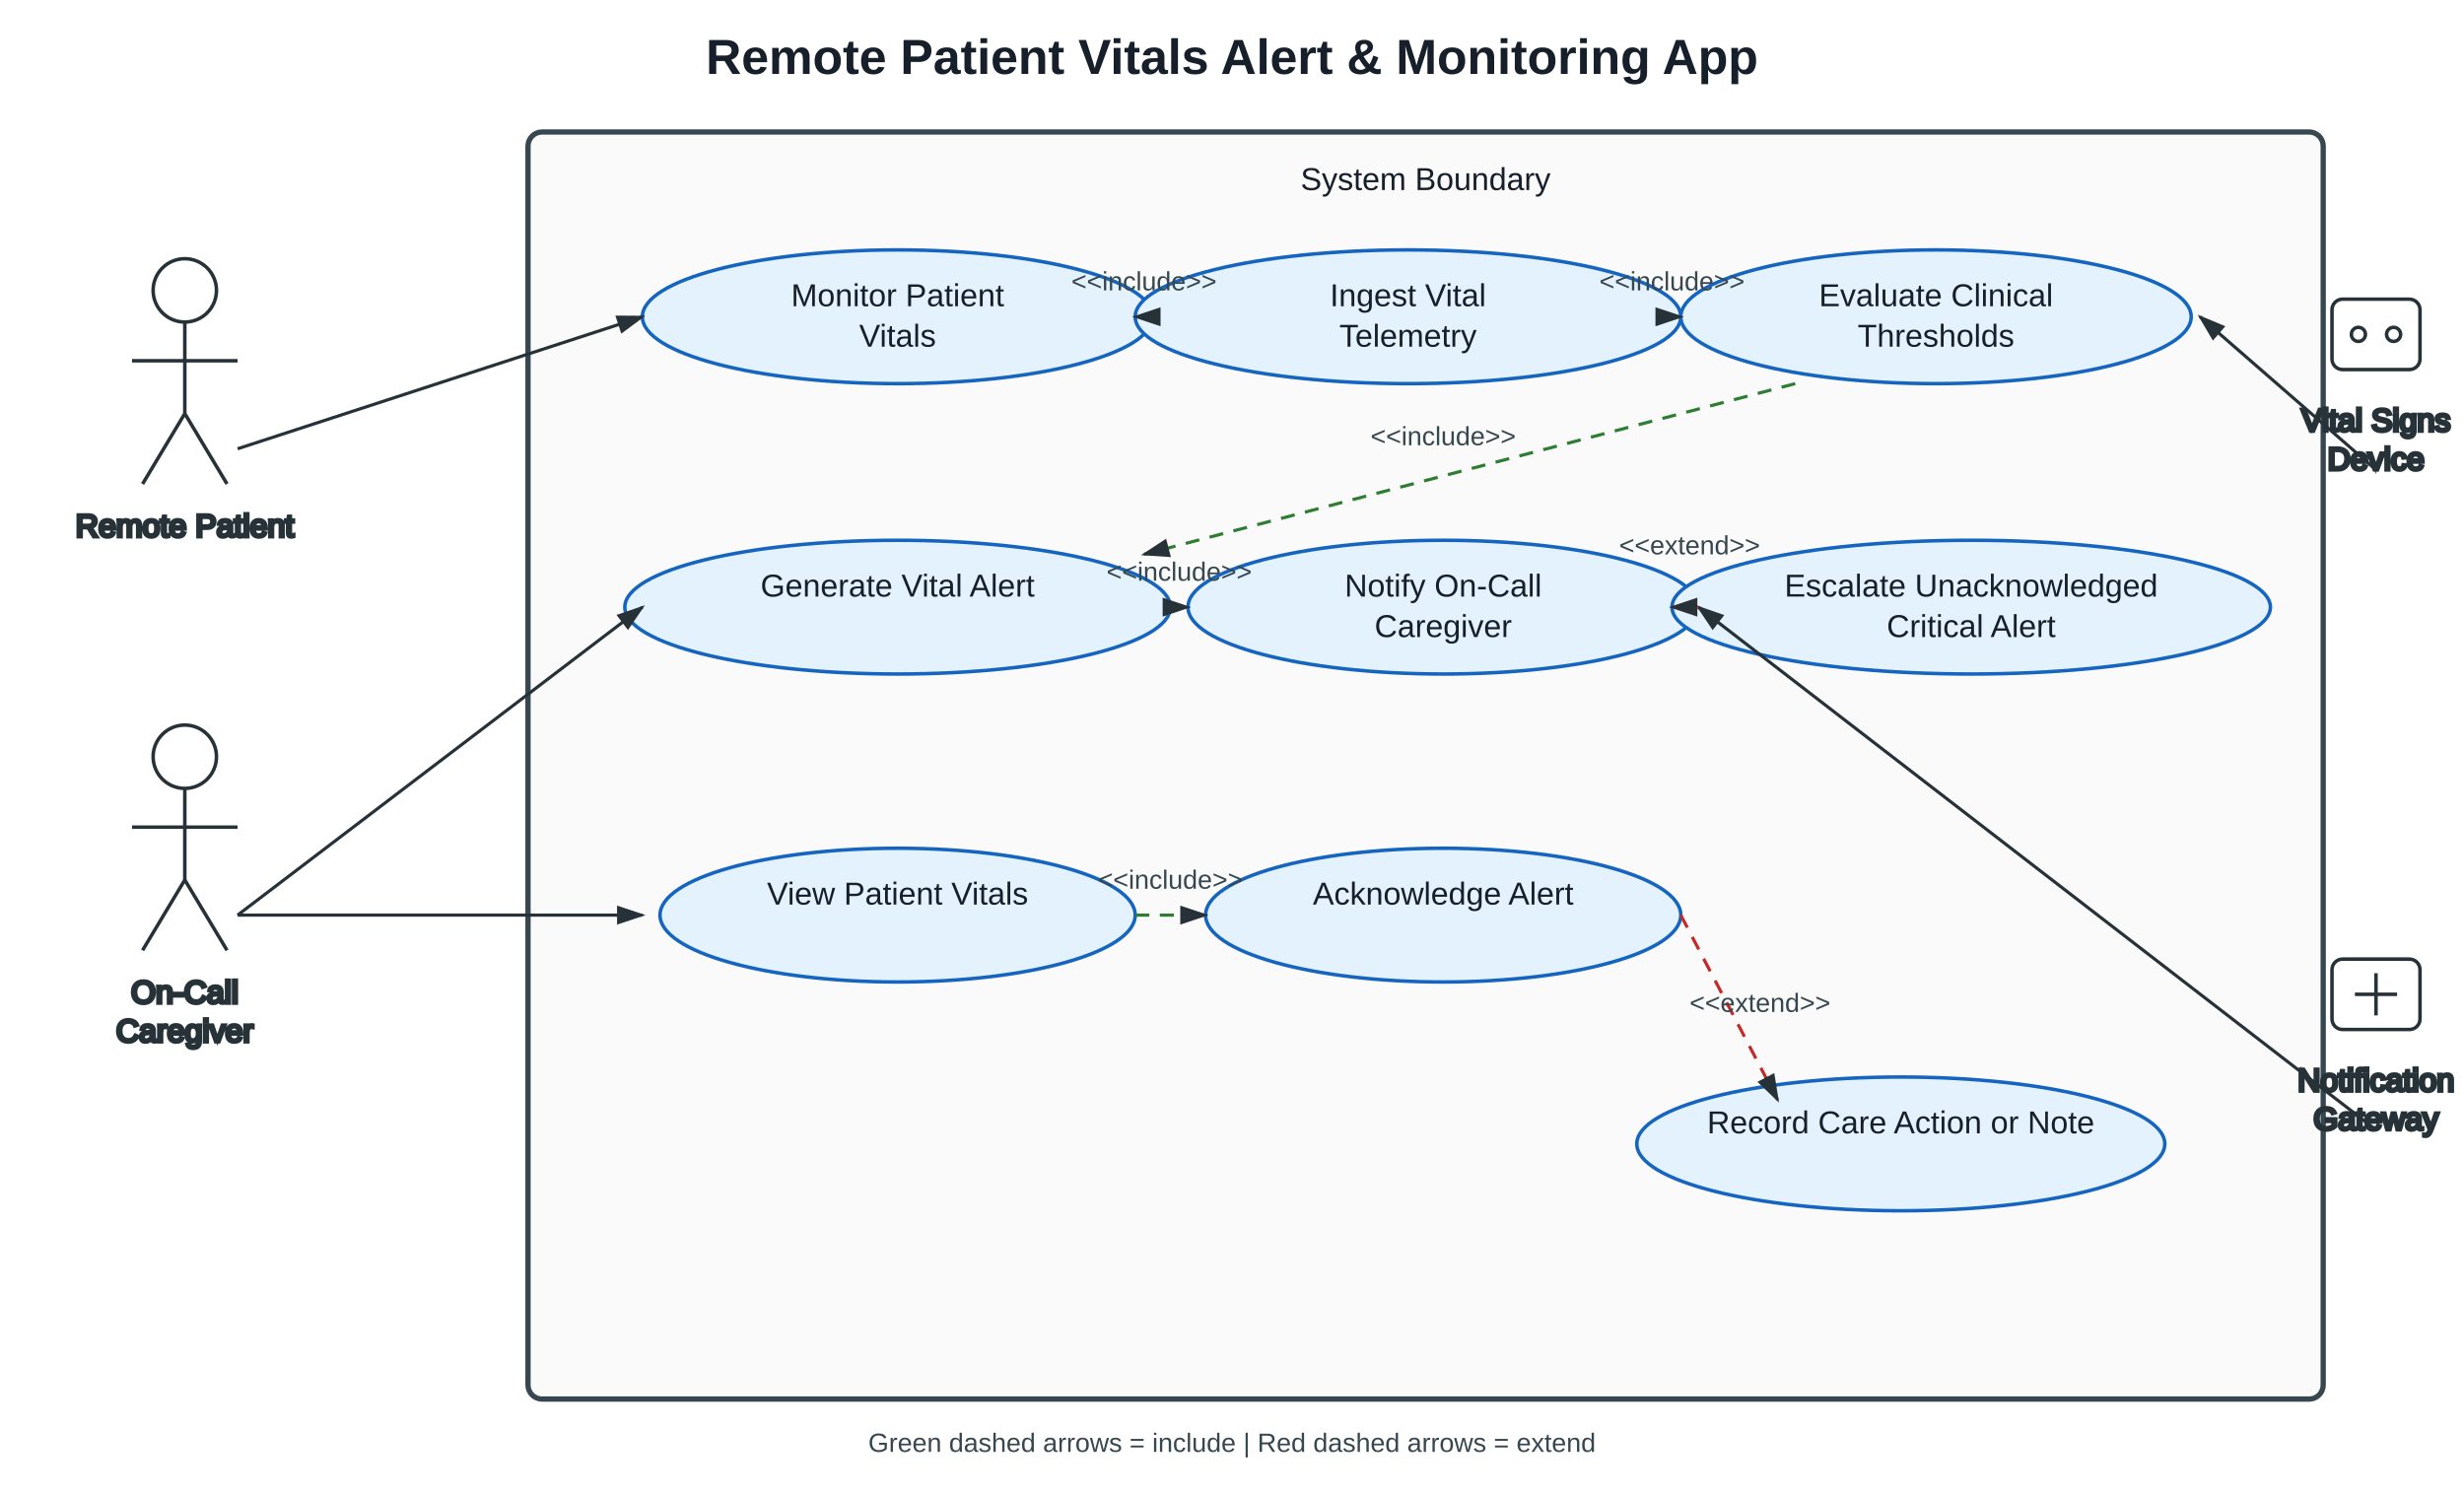
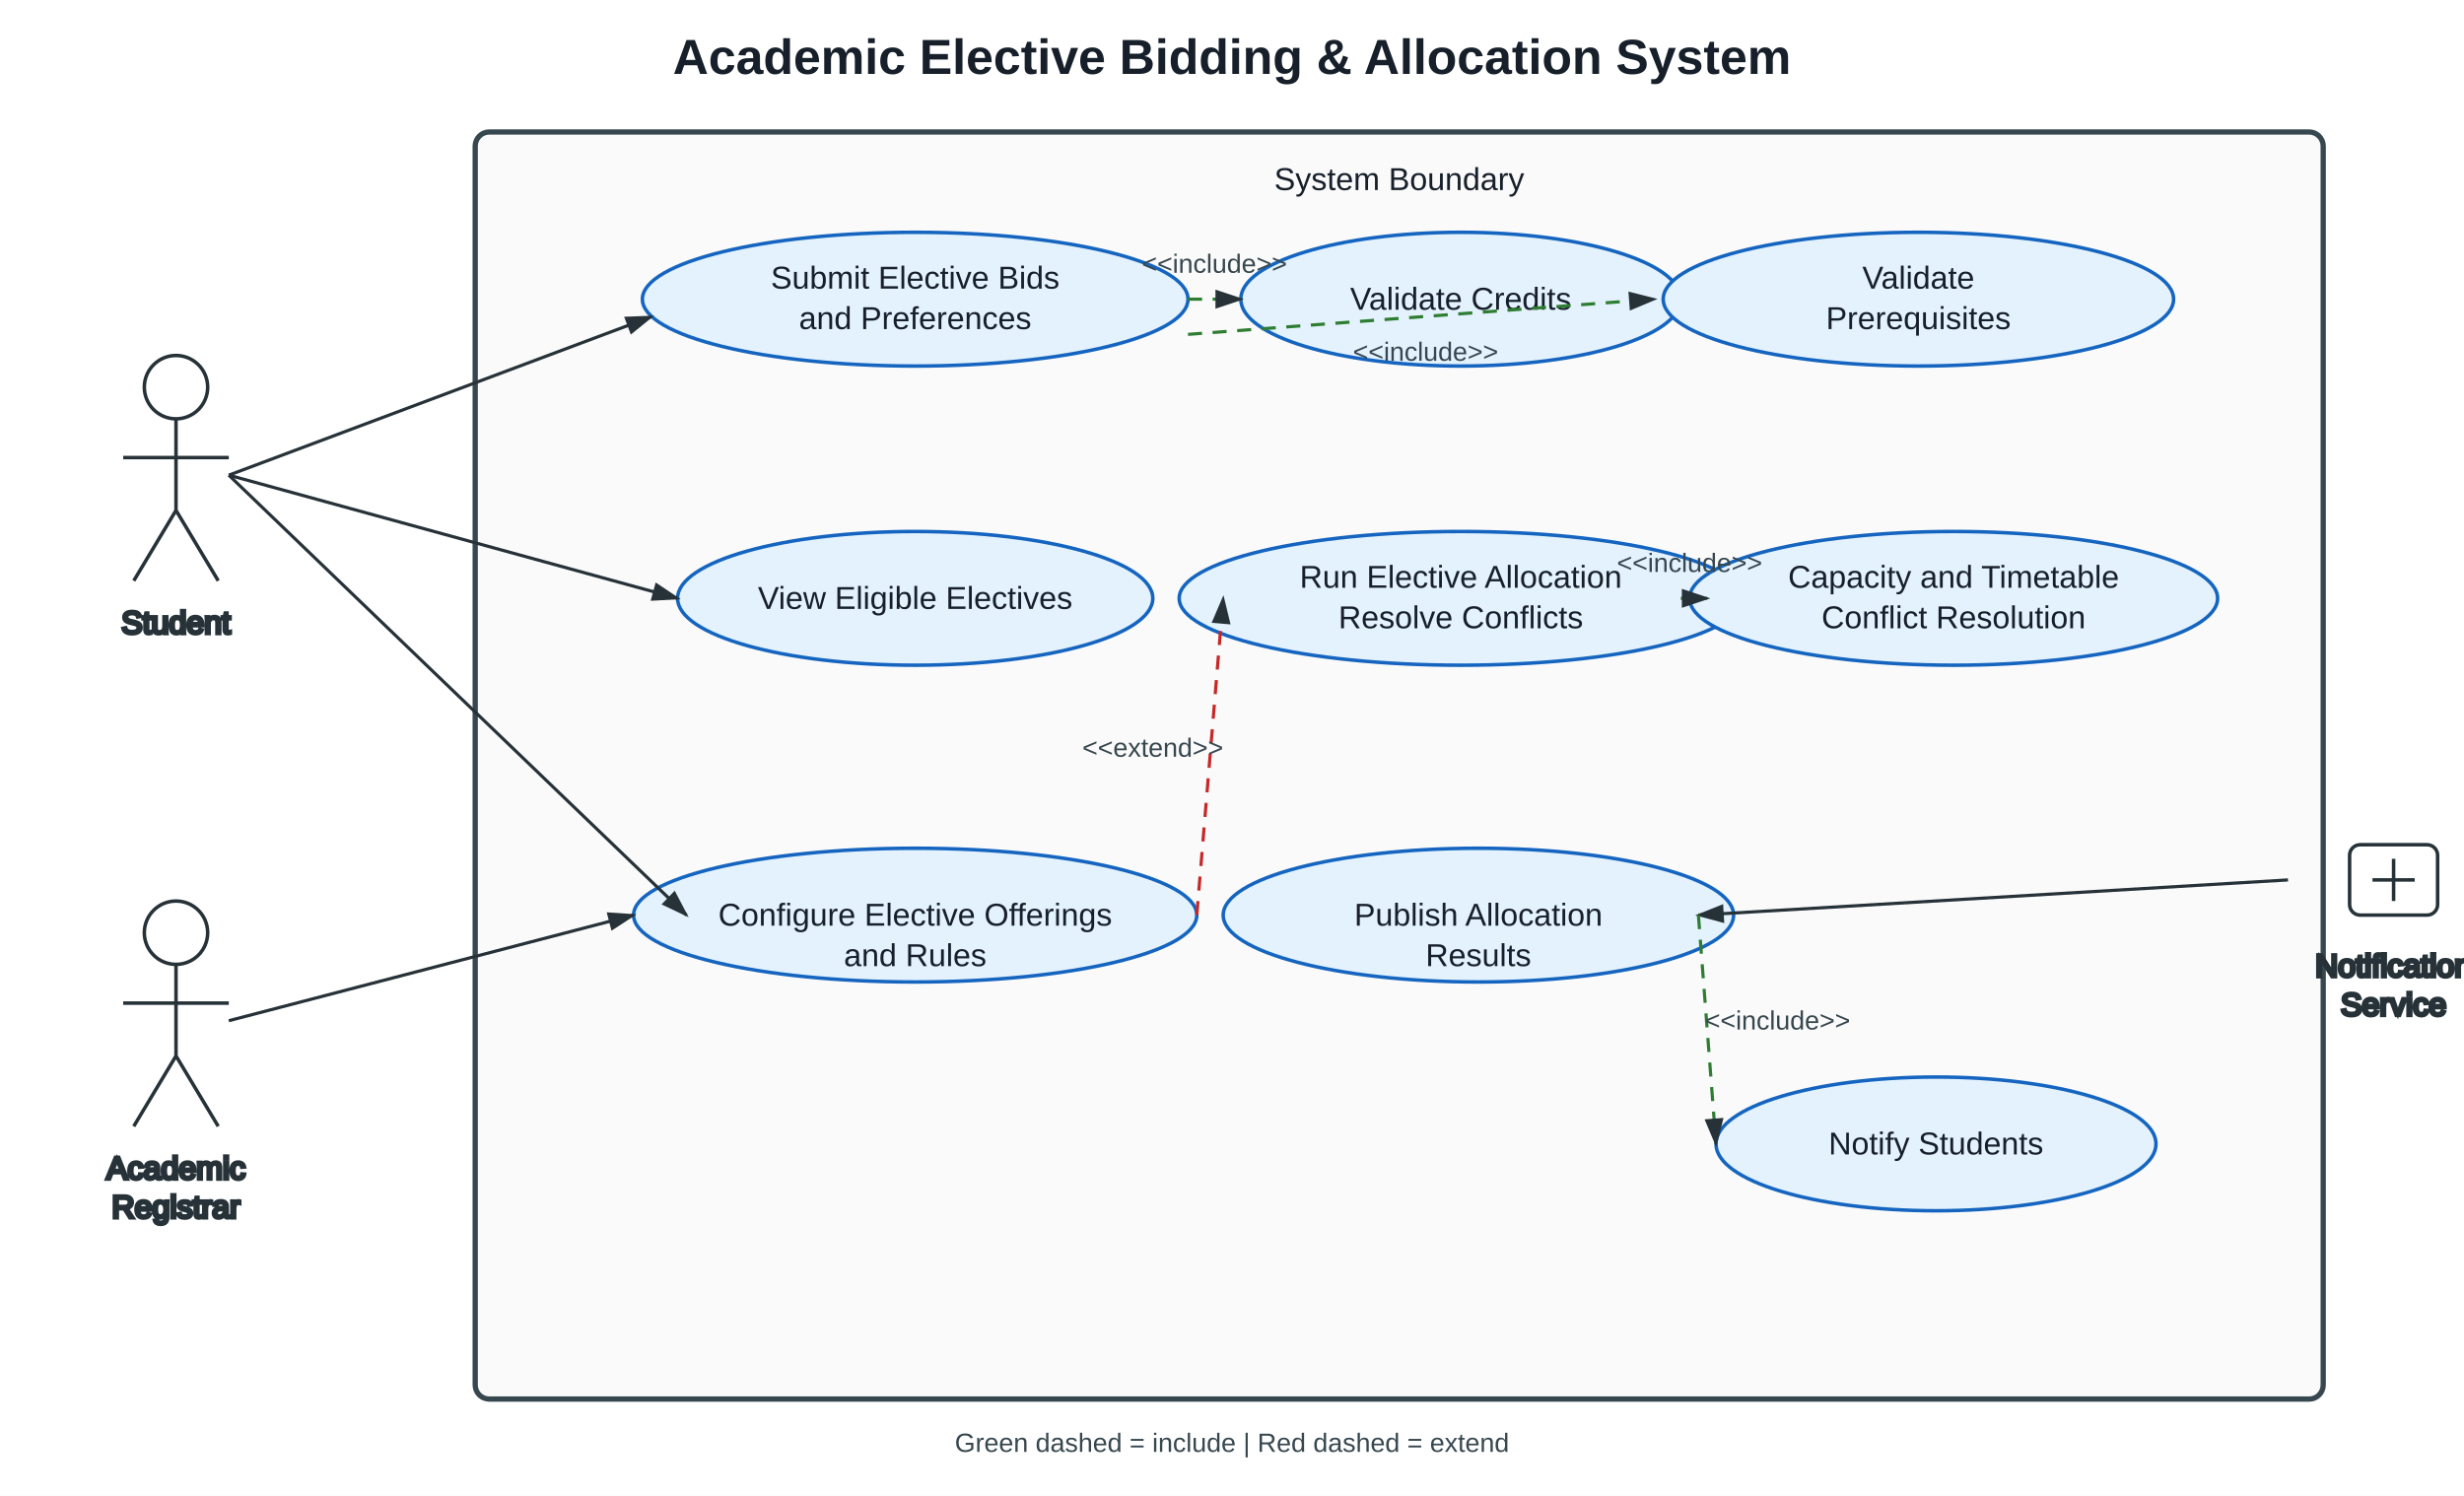
<svg xmlns="http://www.w3.org/2000/svg" width="1400" height="850" viewBox="0 0 1400 850">
  <defs>
-     <marker id="arrow" markerWidth="10" markerHeight="10" refX="8" refY="3" orient="auto" markerUnits="strokeWidth">
+     <marker id="a" markerWidth="10" markerHeight="10" refX="8" refY="3" orient="auto">
      <path d="M0,0 L0,6 L9,3 z" fill="#263238" />
    </marker>
-     <style>
-       .title { font: bold 28px Arial, sans-serif; fill: #17202a; }
-       .label { font: 18px Arial, sans-serif; fill: #17202a; }
-       .small { font: 15px Arial, sans-serif; fill: #37474f; }
-       .actor { stroke: #263238; stroke-width: 2; fill: none; }
-       .uc { stroke: #1565c0; stroke-width: 2; fill: #e3f2fd; }
-       .boundary { stroke: #37474f; stroke-width: 3; fill: #fafafa; }
-       .rel { stroke: #263238; stroke-width: 1.8; fill: none; marker-end: url(#arrow); }
-       .include { stroke: #2e7d32; stroke-width: 1.8; stroke-dasharray: 8 6; fill: none; marker-end: url(#arrow); }
-       .extend { stroke: #c62828; stroke-width: 1.8; stroke-dasharray: 8 6; fill: none; marker-end: url(#arrow); }
-     </style>
+     <style>.t{font:bold 28px Arial;fill:#17202a}.l{font:18px Arial;fill:#17202a}.s{font:15px Arial;fill:#37474f}.actor{stroke:#263238;stroke-width:2;fill:none}.uc{stroke:#1565c0;stroke-width:2;fill:#e3f2fd}.b{stroke:#37474f;stroke-width:3;fill:#fafafa}.r{stroke:#263238;stroke-width:1.8;fill:none;marker-end:url(#a)}.i{stroke:#2e7d32;stroke-width:1.8;stroke-dasharray:8 6;fill:none;marker-end:url(#a)}.e{stroke:#c62828;stroke-width:1.8;stroke-dasharray:8 6;fill:none;marker-end:url(#a)}</style>
  </defs>
  <rect width="1400" height="850" fill="white" />
-   <text x="700" y="42" text-anchor="middle" class="title">Remote Patient Vitals Alert &amp; Monitoring App</text>
-   <rect x="300" y="75" width="1020" height="720" rx="8" class="boundary" />
-   <text x="810" y="108" text-anchor="middle" class="label">System Boundary</text>
-   <g transform="translate(105 165)" class="actor">
-     <circle cx="0" cy="0" r="18" />
+   <text x="700" y="42" text-anchor="middle" class="t">Academic Elective Bidding &amp; Allocation System</text>
+   <rect x="270" y="75" width="1050" height="720" rx="8" class="b" />
+   <text x="795" y="108" text-anchor="middle" class="l">System Boundary</text>
+   <g transform="translate(100 220)" class="actor">
+     <circle r="18" />
    <path d="M0 18V70 M-30 40H30 M0 70L-24 110 M0 70L24 110" />
-     <text x="0" y="140" text-anchor="middle" class="label">Remote Patient</text>
+     <text y="140" text-anchor="middle" class="l">Student</text>
  </g>
-   <g transform="translate(105 430)" class="actor">
-     <circle cx="0" cy="0" r="18" />
+   <g transform="translate(100 530)" class="actor">
+     <circle r="18" />
    <path d="M0 18V70 M-30 40H30 M0 70L-24 110 M0 70L24 110" />
-     <text x="0" y="140" text-anchor="middle" class="label">On-Call</text>
-     <text x="0" y="162" text-anchor="middle" class="label">Caregiver</text>
+     <text y="140" text-anchor="middle" class="l">Academic</text>
+     <text y="162" text-anchor="middle" class="l">Registrar</text>
  </g>
-   <g transform="translate(1350 190)" class="actor">
-     <rect x="-25" y="-20" width="50" height="40" rx="6" />
-     <circle cx="-10" cy="0" r="4" />
-     <circle cx="10" cy="0" r="4" />
-     <text x="0" y="55" text-anchor="middle" class="label">Vital Signs</text>
-     <text x="0" y="77" text-anchor="middle" class="label">Device</text>
-   </g>
-   <g transform="translate(1350 565)" class="actor">
+   <g transform="translate(1360 500)" class="actor">
    <rect x="-25" y="-20" width="50" height="40" rx="6" />
    <path d="M-12 0H12 M0 -12V12" />
-     <text x="0" y="55" text-anchor="middle" class="label">Notification</text>
-     <text x="0" y="77" text-anchor="middle" class="label">Gateway</text>
+     <text y="55" text-anchor="middle" class="l">Notification</text>
+     <text y="77" text-anchor="middle" class="l">Service</text>
  </g>
  <g class="uc">
-     <ellipse cx="510" cy="180" rx="145" ry="38" />
-     <ellipse cx="800" cy="180" rx="155" ry="38" />
-     <ellipse cx="1100" cy="180" rx="145" ry="38" />
-     <ellipse cx="510" cy="345" rx="155" ry="38" />
-     <ellipse cx="820" cy="345" rx="145" ry="38" />
-     <ellipse cx="1120" cy="345" rx="170" ry="38" />
-     <ellipse cx="510" cy="520" rx="135" ry="38" />
-     <ellipse cx="820" cy="520" rx="135" ry="38" />
-     <ellipse cx="1080" cy="650" rx="150" ry="38" />
+     <ellipse cx="520" cy="170" rx="155" ry="38" />
+     <ellipse cx="830" cy="170" rx="125" ry="38" />
+     <ellipse cx="1090" cy="170" rx="145" ry="38" />
+     <ellipse cx="520" cy="340" rx="135" ry="38" />
+     <ellipse cx="830" cy="340" rx="160" ry="38" />
+     <ellipse cx="1110" cy="340" rx="150" ry="38" />
+     <ellipse cx="520" cy="520" rx="160" ry="38" />
+     <ellipse cx="840" cy="520" rx="145" ry="38" />
+     <ellipse cx="1100" cy="650" rx="125" ry="38" />
  </g>
-   <g class="label" text-anchor="middle">
-     <text x="510" y="174">Monitor Patient</text>
-     <text x="510" y="197">Vitals</text>
-     <text x="800" y="174">Ingest Vital</text>
-     <text x="800" y="197">Telemetry</text>
-     <text x="1100" y="174">Evaluate Clinical</text>
-     <text x="1100" y="197">Thresholds</text>
-     <text x="510" y="339">Generate Vital Alert</text>
-     <text x="820" y="339">Notify On-Call</text>
-     <text x="820" y="362">Caregiver</text>
-     <text x="1120" y="339">Escalate Unacknowledged</text>
-     <text x="1120" y="362">Critical Alert</text>
-     <text x="510" y="514">View Patient Vitals</text>
-     <text x="820" y="514">Acknowledge Alert</text>
-     <text x="1080" y="644">Record Care Action or Note</text>
+   <g class="l" text-anchor="middle">
+     <text x="520" y="164">Submit Elective Bids</text>
+     <text x="520" y="187">and Preferences</text>
+     <text x="830" y="176">Validate Credits</text>
+     <text x="1090" y="164">Validate</text>
+     <text x="1090" y="187">Prerequisites</text>
+     <text x="520" y="346">View Eligible Electives</text>
+     <text x="830" y="334">Run Elective Allocation</text>
+     <text x="830" y="357">Resolve Conflicts</text>
+     <text x="1110" y="334">Capacity and Timetable</text>
+     <text x="1110" y="357">Conflict Resolution</text>
+     <text x="520" y="526">Configure Elective Offerings</text>
+     <text x="520" y="549">and Rules</text>
+     <text x="840" y="526">Publish Allocation</text>
+     <text x="840" y="549">Results</text>
+     <text x="1100" y="656">Notify Students</text>
  </g>
-   <path d="M135 255 L365 180" class="rel" />
-   <path d="M135 520 L365 520" class="rel" />
-   <path d="M135 520 L365 345" class="rel" />
-   <path d="M1350 267 L1250 180" class="rel" />
-   <path d="M1350 642 L965 345" class="rel" />
-   <path d="M655 180 L645 180" class="include" />
-   <text x="650" y="165" text-anchor="middle" class="small">&lt;&lt;include&gt;&gt;</text>
-   <path d="M945 180 L955 180" class="include" />
-   <text x="950" y="165" text-anchor="middle" class="small">&lt;&lt;include&gt;&gt;</text>
-   <path d="M1020 218 L650 315" class="include" />
-   <text x="820" y="253" text-anchor="middle" class="small">&lt;&lt;include&gt;&gt;</text>
-   <path d="M665 345 L675 345" class="include" />
-   <text x="670" y="330" text-anchor="middle" class="small">&lt;&lt;include&gt;&gt;</text>
-   <path d="M965 345 L950 345" class="extend" />
-   <text x="960" y="315" text-anchor="middle" class="small">&lt;&lt;extend&gt;&gt;</text>
-   <path d="M645 520 L685 520" class="include" />
-   <text x="665" y="505" text-anchor="middle" class="small">&lt;&lt;include&gt;&gt;</text>
-   <path d="M955 520 L1010 625" class="extend" />
-   <text x="1000" y="575" text-anchor="middle" class="small">&lt;&lt;extend&gt;&gt;</text>
-   <text x="700" y="825" text-anchor="middle" class="small">Green dashed arrows = include    |    Red dashed arrows = extend</text>
+   <path d="M130 270 L370 180" class="r" />
+   <path d="M130 580 L360 520" class="r" />
+   <path d="M130 270 L385 340" class="r" />
+   <path d="M130 270 L390 520" class="r" />
+   <path d="M1300 500 L965 520" class="r" />
+   <path d="M675 170 L705 170" class="i" />
+   <text x="690" y="155" text-anchor="middle" class="s">&lt;&lt;include&gt;&gt;</text>
+   <path d="M675 190 L940 170" class="i" />
+   <text x="810" y="205" text-anchor="middle" class="s">&lt;&lt;include&gt;&gt;</text>
+   <path d="M955 340 L970 340" class="i" />
+   <text x="960" y="325" text-anchor="middle" class="s">&lt;&lt;include&gt;&gt;</text>
+   <path d="M965 520 L975 650" class="i" />
+   <text x="1010" y="585" text-anchor="middle" class="s">&lt;&lt;include&gt;&gt;</text>
+   <path d="M680 520 L695 340" class="e" />
+   <text x="655" y="430" text-anchor="middle" class="s">&lt;&lt;extend&gt;&gt;</text>
+   <text x="700" y="825" text-anchor="middle" class="s">Green dashed = include | Red dashed = extend</text>
</svg>
